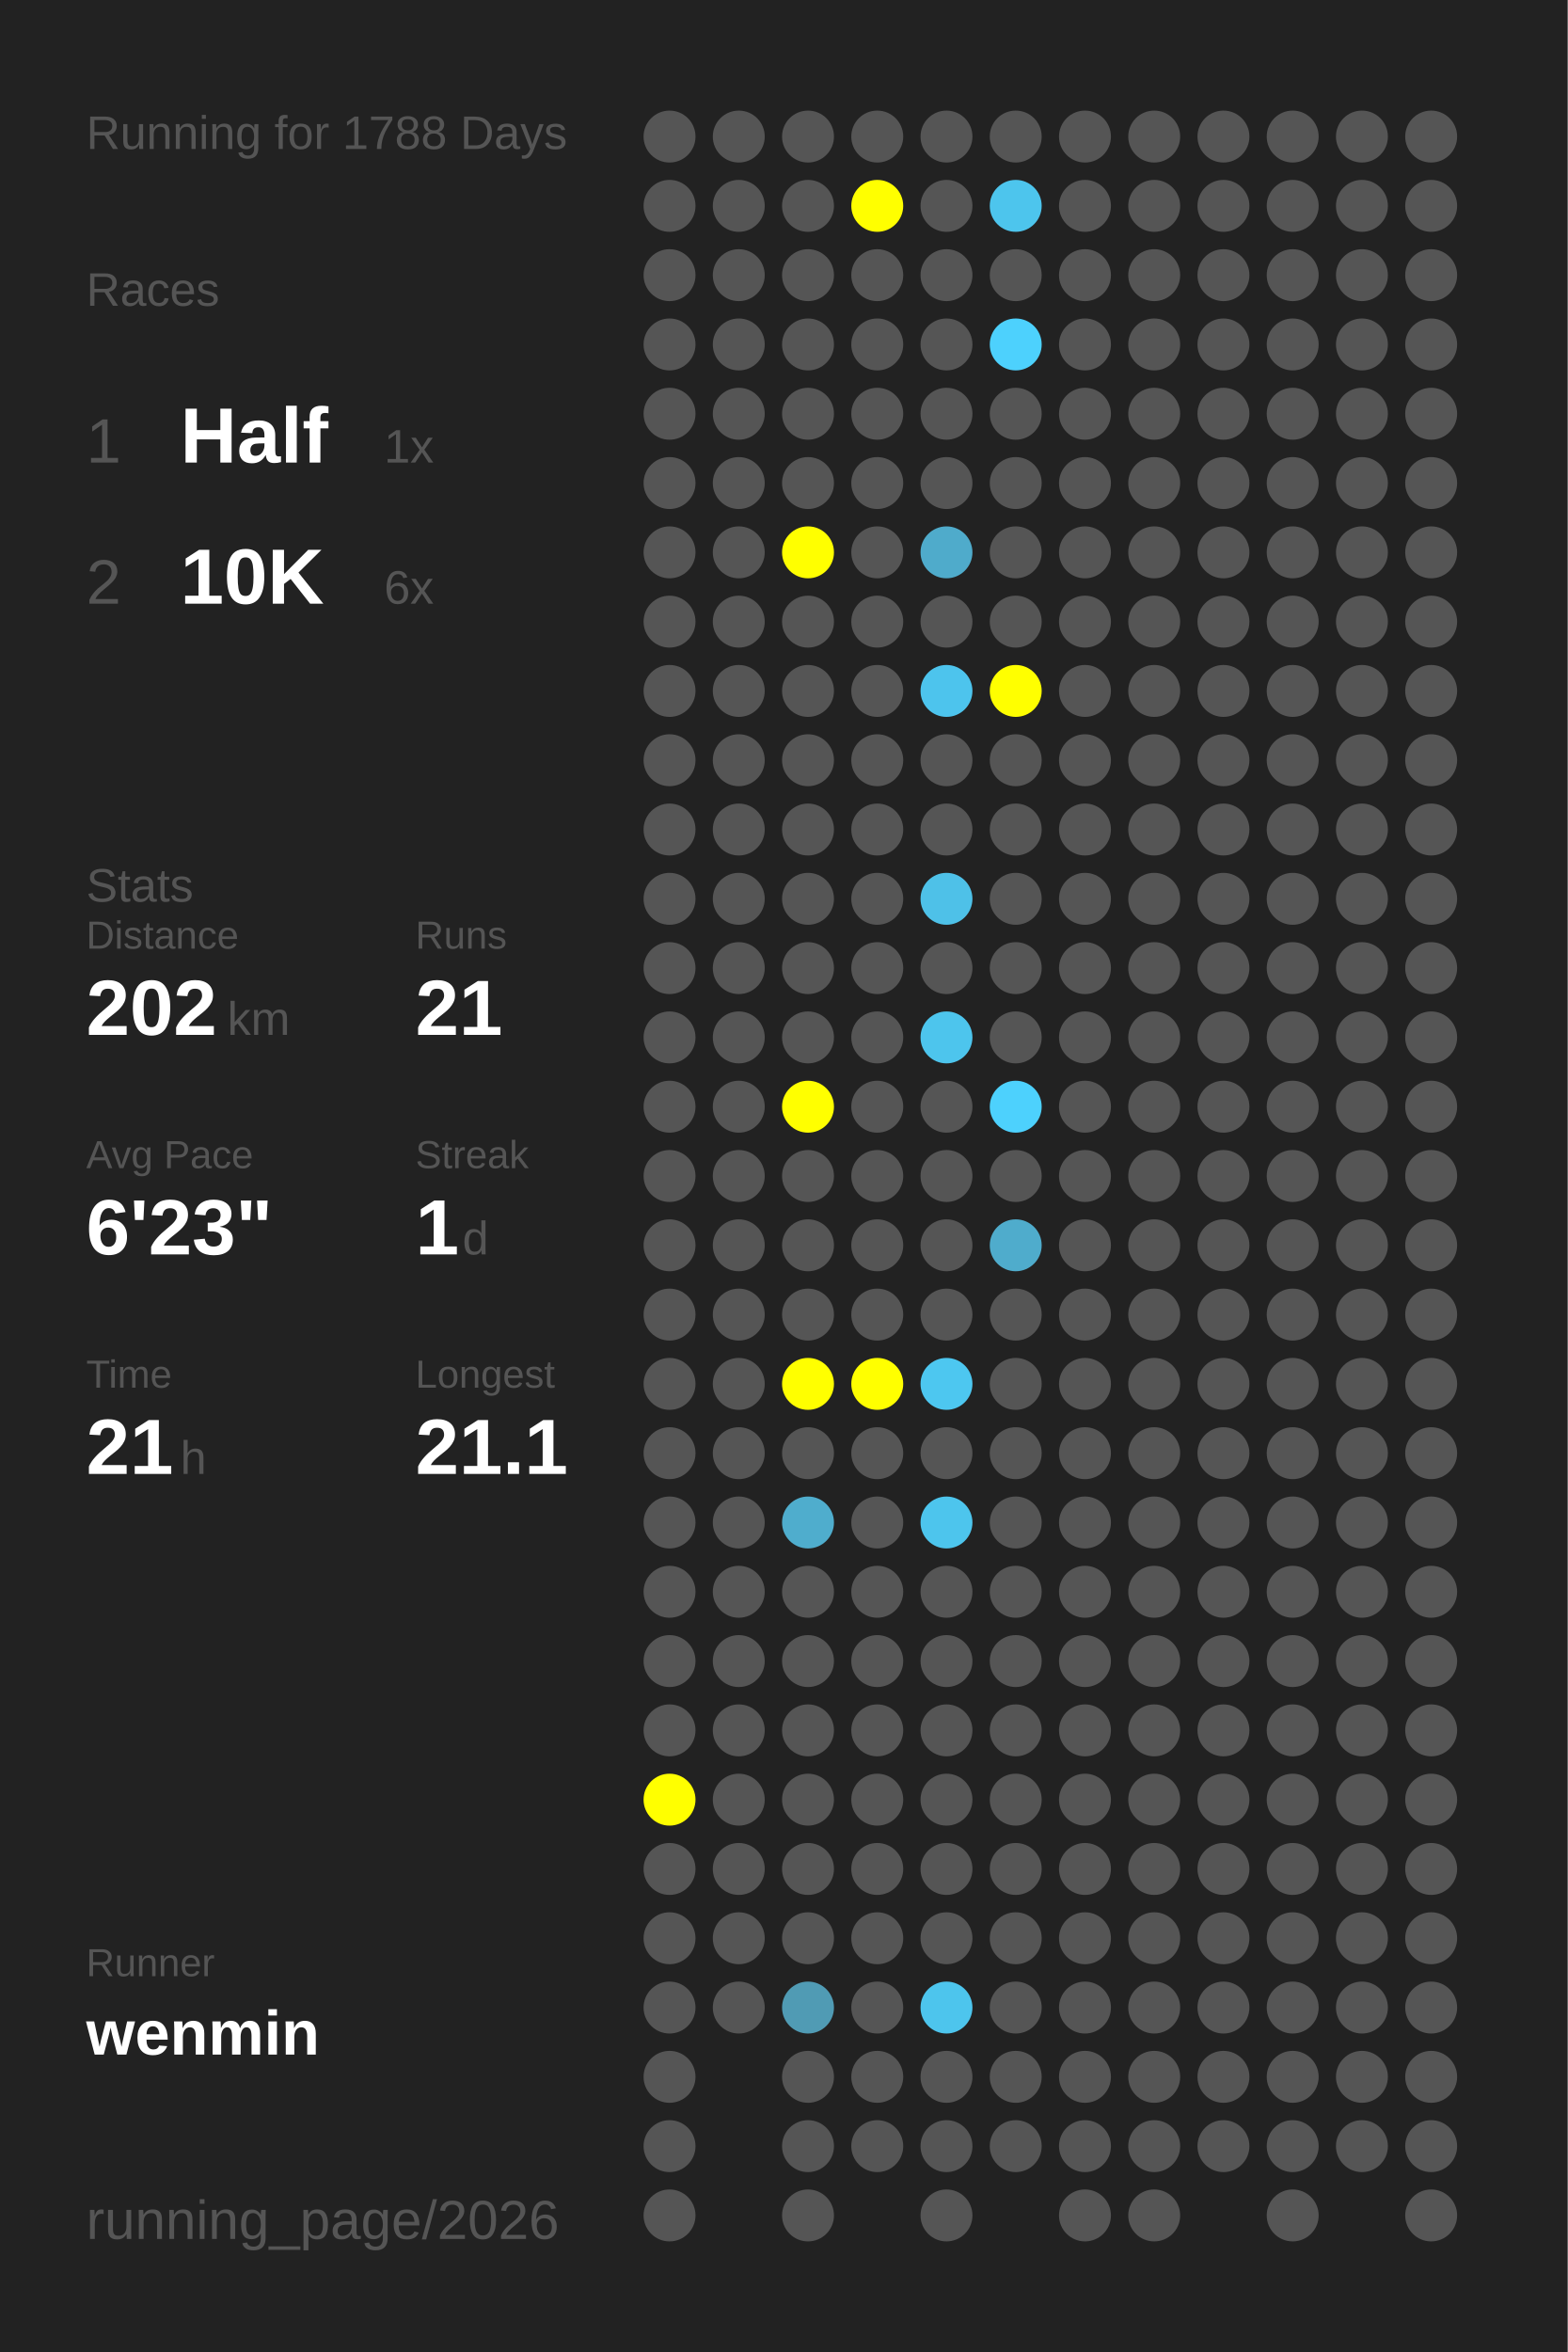
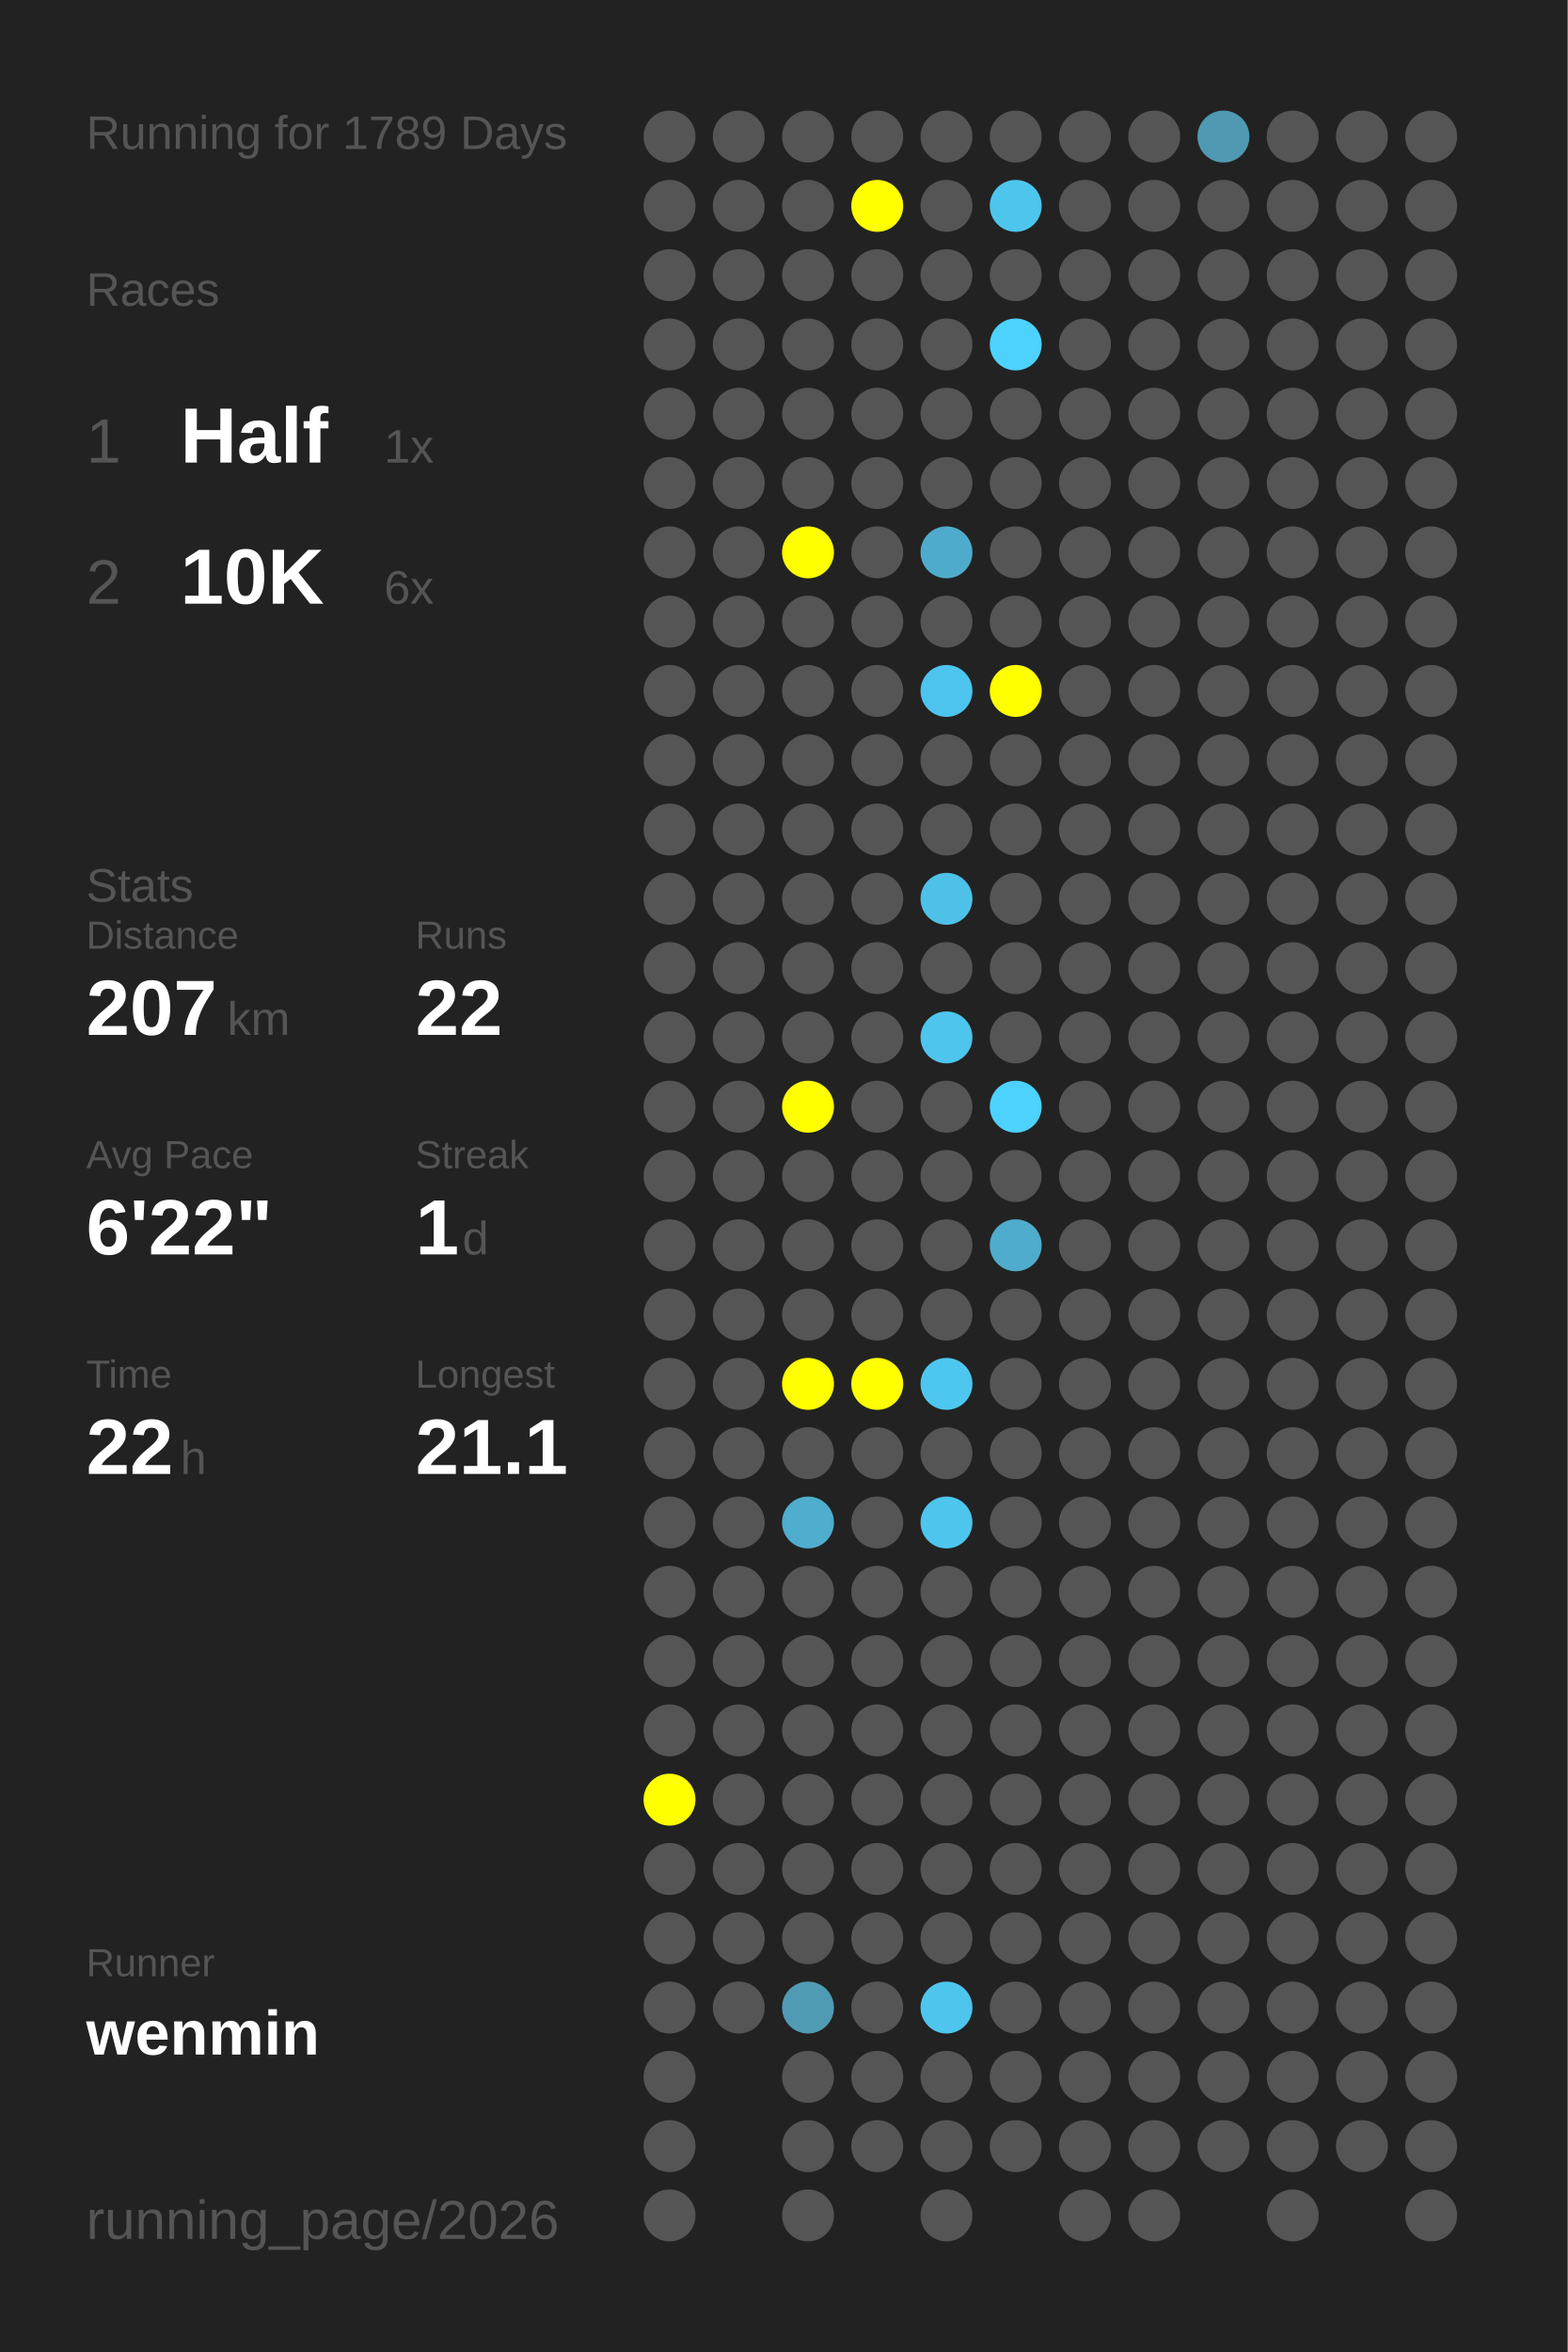
<svg xmlns="http://www.w3.org/2000/svg" baseProfile="full" height="300mm" version="1.1" viewBox="0,0,200,300" width="200mm">
  <defs />
  <rect fill="#222222" height="300" width="200" x="0" y="0" />
-   <text fill="#555555" style="font-size:6px; font-family:Arial;" x="11" y="19">Running for 1788 Days</text>
+   <text fill="#555555" style="font-size:6px; font-family:Arial;" x="11" y="19">Running for 1789 Days</text>
  <text fill="#555555" style="font-size:6px; font-family:Arial;" x="11" y="39">Races</text>
  <text fill="#555555" style="font-size:8px; font-family:Arial;" x="11" y="59">1</text>
  <text fill="#FFFFFF" style="font-size:10px; font-family:Arial; font-weight:bold;" x="23" y="59">Half</text>
  <text fill="#555555" style="font-size:6px; font-family:Arial;" x="49" y="59">1x</text>
  <text fill="#555555" style="font-size:8px; font-family:Arial;" x="11" y="77">2</text>
  <text fill="#FFFFFF" style="font-size:10px; font-family:Arial; font-weight:bold;" x="23" y="77">10K</text>
  <text fill="#555555" style="font-size:6px; font-family:Arial;" x="49" y="77">6x</text>
  <text fill="#555555" style="font-size:6px; font-family:Arial;" x="11" y="115">Stats</text>
  <text fill="#555555" style="font-size:5px; font-family:Arial;" x="11" y="121">Distance</text>
-   <text fill="#FFFFFF" style="font-size:10px; font-family:Arial; font-weight:bold;" x="11" y="132">202</text>
+   <text fill="#FFFFFF" style="font-size:10px; font-family:Arial; font-weight:bold;" x="11" y="132">207</text>
  <text fill="#555555" style="font-size:6px; font-family:Arial;" x="29" y="132">km</text>
  <text fill="#555555" style="font-size:5px; font-family:Arial;" x="53" y="121">Runs</text>
-   <text fill="#FFFFFF" style="font-size:10px; font-family:Arial; font-weight:bold;" x="53" y="132">21</text>
+   <text fill="#FFFFFF" style="font-size:10px; font-family:Arial; font-weight:bold;" x="53" y="132">22</text>
  <text fill="#555555" style="font-size:5px; font-family:Arial;" x="11" y="149">Avg Pace</text>
-   <text fill="#FFFFFF" style="font-size:10px; font-family:Arial; font-weight:bold;" x="11" y="160">6'23"</text>
+   <text fill="#FFFFFF" style="font-size:10px; font-family:Arial; font-weight:bold;" x="11" y="160">6'22"</text>
  <text fill="#555555" style="font-size:5px; font-family:Arial;" x="53" y="149">Streak</text>
  <text fill="#FFFFFF" style="font-size:10px; font-family:Arial; font-weight:bold;" x="53" y="160">1</text>
  <text fill="#555555" style="font-size:6px; font-family:Arial;" x="59" y="160">d</text>
  <text fill="#555555" style="font-size:5px; font-family:Arial;" x="11" y="177">Time</text>
-   <text fill="#FFFFFF" style="font-size:10px; font-family:Arial; font-weight:bold;" x="11" y="188">21</text>
+   <text fill="#FFFFFF" style="font-size:10px; font-family:Arial; font-weight:bold;" x="11" y="188">22</text>
  <text fill="#555555" style="font-size:6px; font-family:Arial;" x="23" y="188">h</text>
  <text fill="#555555" style="font-size:5px; font-family:Arial;" x="53" y="177">Longest</text>
  <text fill="#FFFFFF" style="font-size:10px; font-family:Arial; font-weight:bold;" x="53" y="188">21.1</text>
  <text fill="#555555" style="font-size:5px; font-family:Arial;" x="11" y="252.065">Runner</text>
  <text fill="#FFFFFF" style="font-size:8px; font-family:Arial; font-weight:bold;" x="11" y="262.065">wenmin</text>
  <text fill="#555555" style="font-size:7px; font-family:Arial;" x="11" y="285.581">running_page/2026</text>
  <circle cx="85.417" cy="17.419" fill="#555555" r="3.312" />
  <circle cx="85.417" cy="26.258" fill="#555555" r="3.312" />
  <circle cx="85.417" cy="35.097" fill="#555555" r="3.312" />
  <circle cx="85.417" cy="43.935" fill="#555555" r="3.312" />
  <circle cx="85.417" cy="52.774" fill="#555555" r="3.312" />
  <circle cx="85.417" cy="61.613" fill="#555555" r="3.312" />
  <circle cx="85.417" cy="70.452" fill="#555555" r="3.312" />
  <circle cx="85.417" cy="79.29" fill="#555555" r="3.312" />
  <circle cx="85.417" cy="88.129" fill="#555555" r="3.312" />
  <circle cx="85.417" cy="96.968" fill="#555555" r="3.312" />
  <circle cx="85.417" cy="105.806" fill="#555555" r="3.312" />
  <circle cx="85.417" cy="114.645" fill="#555555" r="3.312" />
  <circle cx="85.417" cy="123.484" fill="#555555" r="3.312" />
  <circle cx="85.417" cy="132.323" fill="#555555" r="3.312" />
  <circle cx="85.417" cy="141.161" fill="#555555" r="3.312" />
  <circle cx="85.417" cy="150" fill="#555555" r="3.312" />
  <circle cx="85.417" cy="158.839" fill="#555555" r="3.312" />
  <circle cx="85.417" cy="167.677" fill="#555555" r="3.312" />
  <circle cx="85.417" cy="176.516" fill="#555555" r="3.312" />
  <circle cx="85.417" cy="185.355" fill="#555555" r="3.312" />
  <circle cx="85.417" cy="194.194" fill="#555555" r="3.312" />
  <circle cx="85.417" cy="203.032" fill="#555555" r="3.312" />
  <circle cx="85.417" cy="211.871" fill="#555555" r="3.312" />
  <circle cx="85.417" cy="220.71" fill="#555555" r="3.312" />
  <circle cx="85.417" cy="229.548" fill="#FFFF00" r="3.312" />
  <circle cx="85.417" cy="238.387" fill="#555555" r="3.312" />
  <circle cx="85.417" cy="247.226" fill="#555555" r="3.312" />
  <circle cx="85.417" cy="256.065" fill="#555555" r="3.312" />
  <circle cx="85.417" cy="264.903" fill="#555555" r="3.312" />
  <circle cx="85.417" cy="273.742" fill="#555555" r="3.312" />
  <circle cx="85.417" cy="282.581" fill="#555555" r="3.312" />
  <circle cx="94.25" cy="17.419" fill="#555555" r="3.312" />
  <circle cx="94.25" cy="26.258" fill="#555555" r="3.312" />
  <circle cx="94.25" cy="35.097" fill="#555555" r="3.312" />
  <circle cx="94.25" cy="43.935" fill="#555555" r="3.312" />
  <circle cx="94.25" cy="52.774" fill="#555555" r="3.312" />
  <circle cx="94.25" cy="61.613" fill="#555555" r="3.312" />
  <circle cx="94.25" cy="70.452" fill="#555555" r="3.312" />
  <circle cx="94.25" cy="79.29" fill="#555555" r="3.312" />
  <circle cx="94.25" cy="88.129" fill="#555555" r="3.312" />
  <circle cx="94.25" cy="96.968" fill="#555555" r="3.312" />
  <circle cx="94.25" cy="105.806" fill="#555555" r="3.312" />
  <circle cx="94.25" cy="114.645" fill="#555555" r="3.312" />
  <circle cx="94.25" cy="123.484" fill="#555555" r="3.312" />
  <circle cx="94.25" cy="132.323" fill="#555555" r="3.312" />
  <circle cx="94.25" cy="141.161" fill="#555555" r="3.312" />
  <circle cx="94.25" cy="150" fill="#555555" r="3.312" />
  <circle cx="94.25" cy="158.839" fill="#555555" r="3.312" />
  <circle cx="94.25" cy="167.677" fill="#555555" r="3.312" />
  <circle cx="94.25" cy="176.516" fill="#555555" r="3.312" />
  <circle cx="94.25" cy="185.355" fill="#555555" r="3.312" />
  <circle cx="94.25" cy="194.194" fill="#555555" r="3.312" />
  <circle cx="94.25" cy="203.032" fill="#555555" r="3.312" />
  <circle cx="94.25" cy="211.871" fill="#555555" r="3.312" />
  <circle cx="94.25" cy="220.71" fill="#555555" r="3.312" />
  <circle cx="94.25" cy="229.548" fill="#555555" r="3.312" />
  <circle cx="94.25" cy="238.387" fill="#555555" r="3.312" />
  <circle cx="94.25" cy="247.226" fill="#555555" r="3.312" />
  <circle cx="94.25" cy="256.065" fill="#555555" r="3.312" />
  <circle cx="103.083" cy="17.419" fill="#555555" r="3.312" />
  <circle cx="103.083" cy="26.258" fill="#555555" r="3.312" />
  <circle cx="103.083" cy="35.097" fill="#555555" r="3.312" />
  <circle cx="103.083" cy="43.935" fill="#555555" r="3.312" />
  <circle cx="103.083" cy="52.774" fill="#555555" r="3.312" />
  <circle cx="103.083" cy="61.613" fill="#555555" r="3.312" />
  <circle cx="103.083" cy="70.452" fill="#FFFF00" r="3.312" />
  <circle cx="103.083" cy="79.29" fill="#555555" r="3.312" />
  <circle cx="103.083" cy="88.129" fill="#555555" r="3.312" />
  <circle cx="103.083" cy="96.968" fill="#555555" r="3.312" />
  <circle cx="103.083" cy="105.806" fill="#555555" r="3.312" />
  <circle cx="103.083" cy="114.645" fill="#555555" r="3.312" />
  <circle cx="103.083" cy="123.484" fill="#555555" r="3.312" />
  <circle cx="103.083" cy="132.323" fill="#555555" r="3.312" />
  <circle cx="103.083" cy="141.161" fill="#FFFF00" r="3.312" />
  <circle cx="103.083" cy="150" fill="#555555" r="3.312" />
  <circle cx="103.083" cy="158.839" fill="#555555" r="3.312" />
  <circle cx="103.083" cy="167.677" fill="#555555" r="3.312" />
  <circle cx="103.083" cy="176.516" fill="#FFFF00" r="3.312" />
  <circle cx="103.083" cy="185.355" fill="#555555" r="3.312" />
  <circle cx="103.083" cy="194.194" fill="#4fadcd" r="3.312" />
  <circle cx="103.083" cy="203.032" fill="#555555" r="3.312" />
  <circle cx="103.083" cy="211.871" fill="#555555" r="3.312" />
  <circle cx="103.083" cy="220.71" fill="#555555" r="3.312" />
  <circle cx="103.083" cy="229.548" fill="#555555" r="3.312" />
  <circle cx="103.083" cy="238.387" fill="#555555" r="3.312" />
  <circle cx="103.083" cy="247.226" fill="#555555" r="3.312" />
  <circle cx="103.083" cy="256.065" fill="#509bb4" r="3.312" />
  <circle cx="103.083" cy="264.903" fill="#555555" r="3.312" />
  <circle cx="103.083" cy="273.742" fill="#555555" r="3.312" />
  <circle cx="103.083" cy="282.581" fill="#555555" r="3.312" />
  <circle cx="111.917" cy="17.419" fill="#555555" r="3.312" />
  <circle cx="111.917" cy="26.258" fill="#FFFF00" r="3.312" />
  <circle cx="111.917" cy="35.097" fill="#555555" r="3.312" />
  <circle cx="111.917" cy="43.935" fill="#555555" r="3.312" />
  <circle cx="111.917" cy="52.774" fill="#555555" r="3.312" />
  <circle cx="111.917" cy="61.613" fill="#555555" r="3.312" />
  <circle cx="111.917" cy="70.452" fill="#555555" r="3.312" />
  <circle cx="111.917" cy="79.29" fill="#555555" r="3.312" />
  <circle cx="111.917" cy="88.129" fill="#555555" r="3.312" />
  <circle cx="111.917" cy="96.968" fill="#555555" r="3.312" />
  <circle cx="111.917" cy="105.806" fill="#555555" r="3.312" />
  <circle cx="111.917" cy="114.645" fill="#555555" r="3.312" />
  <circle cx="111.917" cy="123.484" fill="#555555" r="3.312" />
  <circle cx="111.917" cy="132.323" fill="#555555" r="3.312" />
  <circle cx="111.917" cy="141.161" fill="#555555" r="3.312" />
  <circle cx="111.917" cy="150" fill="#555555" r="3.312" />
  <circle cx="111.917" cy="158.839" fill="#555555" r="3.312" />
  <circle cx="111.917" cy="167.677" fill="#555555" r="3.312" />
  <circle cx="111.917" cy="176.516" fill="#FFFF00" r="3.312" />
  <circle cx="111.917" cy="185.355" fill="#555555" r="3.312" />
  <circle cx="111.917" cy="194.194" fill="#555555" r="3.312" />
  <circle cx="111.917" cy="203.032" fill="#555555" r="3.312" />
  <circle cx="111.917" cy="211.871" fill="#555555" r="3.312" />
  <circle cx="111.917" cy="220.71" fill="#555555" r="3.312" />
  <circle cx="111.917" cy="229.548" fill="#555555" r="3.312" />
  <circle cx="111.917" cy="238.387" fill="#555555" r="3.312" />
  <circle cx="111.917" cy="247.226" fill="#555555" r="3.312" />
  <circle cx="111.917" cy="256.065" fill="#555555" r="3.312" />
  <circle cx="111.917" cy="264.903" fill="#555555" r="3.312" />
  <circle cx="111.917" cy="273.742" fill="#555555" r="3.312" />
  <circle cx="120.75" cy="17.419" fill="#555555" r="3.312" />
  <circle cx="120.75" cy="26.258" fill="#555555" r="3.312" />
  <circle cx="120.75" cy="35.097" fill="#555555" r="3.312" />
  <circle cx="120.75" cy="43.935" fill="#555555" r="3.312" />
  <circle cx="120.75" cy="52.774" fill="#555555" r="3.312" />
  <circle cx="120.75" cy="61.613" fill="#555555" r="3.312" />
  <circle cx="120.75" cy="70.452" fill="#4fabcb" r="3.312" />
  <circle cx="120.75" cy="79.29" fill="#555555" r="3.312" />
  <circle cx="120.75" cy="88.129" fill="#4dc4ed" r="3.312" />
  <circle cx="120.75" cy="96.968" fill="#555555" r="3.312" />
  <circle cx="120.75" cy="105.806" fill="#555555" r="3.312" />
  <circle cx="120.75" cy="114.645" fill="#4ec1e8" r="3.312" />
  <circle cx="120.75" cy="123.484" fill="#555555" r="3.312" />
  <circle cx="120.75" cy="132.323" fill="#4dc5ed" r="3.312" />
  <circle cx="120.75" cy="141.161" fill="#555555" r="3.312" />
  <circle cx="120.75" cy="150" fill="#555555" r="3.312" />
  <circle cx="120.75" cy="158.839" fill="#555555" r="3.312" />
  <circle cx="120.75" cy="167.677" fill="#555555" r="3.312" />
  <circle cx="120.75" cy="176.516" fill="#4dc7f0" r="3.312" />
  <circle cx="120.75" cy="185.355" fill="#555555" r="3.312" />
  <circle cx="120.75" cy="194.194" fill="#4dc5ed" r="3.312" />
  <circle cx="120.75" cy="203.032" fill="#555555" r="3.312" />
  <circle cx="120.75" cy="211.871" fill="#555555" r="3.312" />
  <circle cx="120.75" cy="220.71" fill="#555555" r="3.312" />
  <circle cx="120.75" cy="229.548" fill="#555555" r="3.312" />
  <circle cx="120.75" cy="238.387" fill="#555555" r="3.312" />
  <circle cx="120.75" cy="247.226" fill="#555555" r="3.312" />
  <circle cx="120.75" cy="256.065" fill="#4dc5ed" r="3.312" />
  <circle cx="120.75" cy="264.903" fill="#555555" r="3.312" />
  <circle cx="120.75" cy="273.742" fill="#555555" r="3.312" />
  <circle cx="120.75" cy="282.581" fill="#555555" r="3.312" />
  <circle cx="129.583" cy="17.419" fill="#555555" r="3.312" />
  <circle cx="129.583" cy="26.258" fill="#4dc5ed" r="3.312" />
  <circle cx="129.583" cy="35.097" fill="#555555" r="3.312" />
  <circle cx="129.583" cy="43.935" fill="#4dd1fd" r="3.312" />
  <circle cx="129.583" cy="52.774" fill="#555555" r="3.312" />
  <circle cx="129.583" cy="61.613" fill="#555555" r="3.312" />
  <circle cx="129.583" cy="70.452" fill="#555555" r="3.312" />
  <circle cx="129.583" cy="79.29" fill="#555555" r="3.312" />
  <circle cx="129.583" cy="88.129" fill="#FFFF00" r="3.312" />
  <circle cx="129.583" cy="96.968" fill="#555555" r="3.312" />
  <circle cx="129.583" cy="105.806" fill="#555555" r="3.312" />
  <circle cx="129.583" cy="114.645" fill="#555555" r="3.312" />
  <circle cx="129.583" cy="123.484" fill="#555555" r="3.312" />
  <circle cx="129.583" cy="132.323" fill="#555555" r="3.312" />
  <circle cx="129.583" cy="141.161" fill="#4dd1fd" r="3.312" />
  <circle cx="129.583" cy="150" fill="#555555" r="3.312" />
  <circle cx="129.583" cy="158.839" fill="#4faccc" r="3.312" />
  <circle cx="129.583" cy="167.677" fill="#555555" r="3.312" />
  <circle cx="129.583" cy="176.516" fill="#555555" r="3.312" />
  <circle cx="129.583" cy="185.355" fill="#555555" r="3.312" />
  <circle cx="129.583" cy="194.194" fill="#555555" r="3.312" />
  <circle cx="129.583" cy="203.032" fill="#555555" r="3.312" />
  <circle cx="129.583" cy="211.871" fill="#555555" r="3.312" />
  <circle cx="129.583" cy="220.71" fill="#555555" r="3.312" />
  <circle cx="129.583" cy="229.548" fill="#555555" r="3.312" />
  <circle cx="129.583" cy="238.387" fill="#555555" r="3.312" />
  <circle cx="129.583" cy="247.226" fill="#555555" r="3.312" />
  <circle cx="129.583" cy="256.065" fill="#555555" r="3.312" />
  <circle cx="129.583" cy="264.903" fill="#555555" r="3.312" />
  <circle cx="129.583" cy="273.742" fill="#555555" r="3.312" />
  <circle cx="138.417" cy="17.419" fill="#555555" r="3.312" />
  <circle cx="138.417" cy="26.258" fill="#555555" r="3.312" />
  <circle cx="138.417" cy="35.097" fill="#555555" r="3.312" />
  <circle cx="138.417" cy="43.935" fill="#555555" r="3.312" />
  <circle cx="138.417" cy="52.774" fill="#555555" r="3.312" />
  <circle cx="138.417" cy="61.613" fill="#555555" r="3.312" />
  <circle cx="138.417" cy="70.452" fill="#555555" r="3.312" />
  <circle cx="138.417" cy="79.29" fill="#555555" r="3.312" />
  <circle cx="138.417" cy="88.129" fill="#555555" r="3.312" />
  <circle cx="138.417" cy="96.968" fill="#555555" r="3.312" />
  <circle cx="138.417" cy="105.806" fill="#555555" r="3.312" />
  <circle cx="138.417" cy="114.645" fill="#555555" r="3.312" />
  <circle cx="138.417" cy="123.484" fill="#555555" r="3.312" />
  <circle cx="138.417" cy="132.323" fill="#555555" r="3.312" />
  <circle cx="138.417" cy="141.161" fill="#555555" r="3.312" />
  <circle cx="138.417" cy="150" fill="#555555" r="3.312" />
  <circle cx="138.417" cy="158.839" fill="#555555" r="3.312" />
  <circle cx="138.417" cy="167.677" fill="#555555" r="3.312" />
  <circle cx="138.417" cy="176.516" fill="#555555" r="3.312" />
  <circle cx="138.417" cy="185.355" fill="#555555" r="3.312" />
  <circle cx="138.417" cy="194.194" fill="#555555" r="3.312" />
  <circle cx="138.417" cy="203.032" fill="#555555" r="3.312" />
  <circle cx="138.417" cy="211.871" fill="#555555" r="3.312" />
  <circle cx="138.417" cy="220.71" fill="#555555" r="3.312" />
  <circle cx="138.417" cy="229.548" fill="#555555" r="3.312" />
  <circle cx="138.417" cy="238.387" fill="#555555" r="3.312" />
  <circle cx="138.417" cy="247.226" fill="#555555" r="3.312" />
  <circle cx="138.417" cy="256.065" fill="#555555" r="3.312" />
  <circle cx="138.417" cy="264.903" fill="#555555" r="3.312" />
  <circle cx="138.417" cy="273.742" fill="#555555" r="3.312" />
  <circle cx="138.417" cy="282.581" fill="#555555" r="3.312" />
  <circle cx="147.25" cy="17.419" fill="#555555" r="3.312" />
  <circle cx="147.25" cy="26.258" fill="#555555" r="3.312" />
  <circle cx="147.25" cy="35.097" fill="#555555" r="3.312" />
  <circle cx="147.25" cy="43.935" fill="#555555" r="3.312" />
  <circle cx="147.25" cy="52.774" fill="#555555" r="3.312" />
  <circle cx="147.25" cy="61.613" fill="#555555" r="3.312" />
  <circle cx="147.25" cy="70.452" fill="#555555" r="3.312" />
  <circle cx="147.25" cy="79.29" fill="#555555" r="3.312" />
  <circle cx="147.25" cy="88.129" fill="#555555" r="3.312" />
  <circle cx="147.25" cy="96.968" fill="#555555" r="3.312" />
  <circle cx="147.25" cy="105.806" fill="#555555" r="3.312" />
  <circle cx="147.25" cy="114.645" fill="#555555" r="3.312" />
  <circle cx="147.25" cy="123.484" fill="#555555" r="3.312" />
  <circle cx="147.25" cy="132.323" fill="#555555" r="3.312" />
  <circle cx="147.25" cy="141.161" fill="#555555" r="3.312" />
  <circle cx="147.25" cy="150" fill="#555555" r="3.312" />
  <circle cx="147.25" cy="158.839" fill="#555555" r="3.312" />
  <circle cx="147.25" cy="167.677" fill="#555555" r="3.312" />
  <circle cx="147.25" cy="176.516" fill="#555555" r="3.312" />
  <circle cx="147.25" cy="185.355" fill="#555555" r="3.312" />
  <circle cx="147.25" cy="194.194" fill="#555555" r="3.312" />
  <circle cx="147.25" cy="203.032" fill="#555555" r="3.312" />
  <circle cx="147.25" cy="211.871" fill="#555555" r="3.312" />
  <circle cx="147.25" cy="220.71" fill="#555555" r="3.312" />
  <circle cx="147.25" cy="229.548" fill="#555555" r="3.312" />
  <circle cx="147.25" cy="238.387" fill="#555555" r="3.312" />
  <circle cx="147.25" cy="247.226" fill="#555555" r="3.312" />
  <circle cx="147.25" cy="256.065" fill="#555555" r="3.312" />
  <circle cx="147.25" cy="264.903" fill="#555555" r="3.312" />
  <circle cx="147.25" cy="273.742" fill="#555555" r="3.312" />
  <circle cx="147.25" cy="282.581" fill="#555555" r="3.312" />
-   <circle cx="156.083" cy="17.419" fill="#555555" r="3.312" />
+   <circle cx="156.083" cy="17.419" fill="#5099b2" r="3.312" />
  <circle cx="156.083" cy="26.258" fill="#555555" r="3.312" />
  <circle cx="156.083" cy="35.097" fill="#555555" r="3.312" />
  <circle cx="156.083" cy="43.935" fill="#555555" r="3.312" />
  <circle cx="156.083" cy="52.774" fill="#555555" r="3.312" />
  <circle cx="156.083" cy="61.613" fill="#555555" r="3.312" />
  <circle cx="156.083" cy="70.452" fill="#555555" r="3.312" />
  <circle cx="156.083" cy="79.29" fill="#555555" r="3.312" />
  <circle cx="156.083" cy="88.129" fill="#555555" r="3.312" />
  <circle cx="156.083" cy="96.968" fill="#555555" r="3.312" />
  <circle cx="156.083" cy="105.806" fill="#555555" r="3.312" />
  <circle cx="156.083" cy="114.645" fill="#555555" r="3.312" />
  <circle cx="156.083" cy="123.484" fill="#555555" r="3.312" />
  <circle cx="156.083" cy="132.323" fill="#555555" r="3.312" />
  <circle cx="156.083" cy="141.161" fill="#555555" r="3.312" />
  <circle cx="156.083" cy="150" fill="#555555" r="3.312" />
  <circle cx="156.083" cy="158.839" fill="#555555" r="3.312" />
  <circle cx="156.083" cy="167.677" fill="#555555" r="3.312" />
  <circle cx="156.083" cy="176.516" fill="#555555" r="3.312" />
  <circle cx="156.083" cy="185.355" fill="#555555" r="3.312" />
  <circle cx="156.083" cy="194.194" fill="#555555" r="3.312" />
  <circle cx="156.083" cy="203.032" fill="#555555" r="3.312" />
  <circle cx="156.083" cy="211.871" fill="#555555" r="3.312" />
  <circle cx="156.083" cy="220.71" fill="#555555" r="3.312" />
  <circle cx="156.083" cy="229.548" fill="#555555" r="3.312" />
  <circle cx="156.083" cy="238.387" fill="#555555" r="3.312" />
  <circle cx="156.083" cy="247.226" fill="#555555" r="3.312" />
  <circle cx="156.083" cy="256.065" fill="#555555" r="3.312" />
  <circle cx="156.083" cy="264.903" fill="#555555" r="3.312" />
  <circle cx="156.083" cy="273.742" fill="#555555" r="3.312" />
  <circle cx="164.917" cy="17.419" fill="#555555" r="3.312" />
  <circle cx="164.917" cy="26.258" fill="#555555" r="3.312" />
  <circle cx="164.917" cy="35.097" fill="#555555" r="3.312" />
  <circle cx="164.917" cy="43.935" fill="#555555" r="3.312" />
  <circle cx="164.917" cy="52.774" fill="#555555" r="3.312" />
  <circle cx="164.917" cy="61.613" fill="#555555" r="3.312" />
  <circle cx="164.917" cy="70.452" fill="#555555" r="3.312" />
  <circle cx="164.917" cy="79.29" fill="#555555" r="3.312" />
  <circle cx="164.917" cy="88.129" fill="#555555" r="3.312" />
  <circle cx="164.917" cy="96.968" fill="#555555" r="3.312" />
  <circle cx="164.917" cy="105.806" fill="#555555" r="3.312" />
  <circle cx="164.917" cy="114.645" fill="#555555" r="3.312" />
  <circle cx="164.917" cy="123.484" fill="#555555" r="3.312" />
  <circle cx="164.917" cy="132.323" fill="#555555" r="3.312" />
  <circle cx="164.917" cy="141.161" fill="#555555" r="3.312" />
  <circle cx="164.917" cy="150" fill="#555555" r="3.312" />
  <circle cx="164.917" cy="158.839" fill="#555555" r="3.312" />
  <circle cx="164.917" cy="167.677" fill="#555555" r="3.312" />
  <circle cx="164.917" cy="176.516" fill="#555555" r="3.312" />
  <circle cx="164.917" cy="185.355" fill="#555555" r="3.312" />
  <circle cx="164.917" cy="194.194" fill="#555555" r="3.312" />
  <circle cx="164.917" cy="203.032" fill="#555555" r="3.312" />
  <circle cx="164.917" cy="211.871" fill="#555555" r="3.312" />
  <circle cx="164.917" cy="220.71" fill="#555555" r="3.312" />
  <circle cx="164.917" cy="229.548" fill="#555555" r="3.312" />
  <circle cx="164.917" cy="238.387" fill="#555555" r="3.312" />
  <circle cx="164.917" cy="247.226" fill="#555555" r="3.312" />
  <circle cx="164.917" cy="256.065" fill="#555555" r="3.312" />
  <circle cx="164.917" cy="264.903" fill="#555555" r="3.312" />
  <circle cx="164.917" cy="273.742" fill="#555555" r="3.312" />
  <circle cx="164.917" cy="282.581" fill="#555555" r="3.312" />
  <circle cx="173.75" cy="17.419" fill="#555555" r="3.312" />
  <circle cx="173.75" cy="26.258" fill="#555555" r="3.312" />
  <circle cx="173.75" cy="35.097" fill="#555555" r="3.312" />
  <circle cx="173.75" cy="43.935" fill="#555555" r="3.312" />
  <circle cx="173.75" cy="52.774" fill="#555555" r="3.312" />
  <circle cx="173.75" cy="61.613" fill="#555555" r="3.312" />
  <circle cx="173.75" cy="70.452" fill="#555555" r="3.312" />
  <circle cx="173.75" cy="79.29" fill="#555555" r="3.312" />
  <circle cx="173.75" cy="88.129" fill="#555555" r="3.312" />
  <circle cx="173.75" cy="96.968" fill="#555555" r="3.312" />
  <circle cx="173.75" cy="105.806" fill="#555555" r="3.312" />
  <circle cx="173.75" cy="114.645" fill="#555555" r="3.312" />
  <circle cx="173.75" cy="123.484" fill="#555555" r="3.312" />
  <circle cx="173.75" cy="132.323" fill="#555555" r="3.312" />
  <circle cx="173.75" cy="141.161" fill="#555555" r="3.312" />
  <circle cx="173.75" cy="150" fill="#555555" r="3.312" />
  <circle cx="173.75" cy="158.839" fill="#555555" r="3.312" />
  <circle cx="173.75" cy="167.677" fill="#555555" r="3.312" />
  <circle cx="173.75" cy="176.516" fill="#555555" r="3.312" />
  <circle cx="173.75" cy="185.355" fill="#555555" r="3.312" />
  <circle cx="173.75" cy="194.194" fill="#555555" r="3.312" />
  <circle cx="173.75" cy="203.032" fill="#555555" r="3.312" />
  <circle cx="173.75" cy="211.871" fill="#555555" r="3.312" />
  <circle cx="173.75" cy="220.71" fill="#555555" r="3.312" />
  <circle cx="173.75" cy="229.548" fill="#555555" r="3.312" />
  <circle cx="173.75" cy="238.387" fill="#555555" r="3.312" />
  <circle cx="173.75" cy="247.226" fill="#555555" r="3.312" />
  <circle cx="173.75" cy="256.065" fill="#555555" r="3.312" />
  <circle cx="173.75" cy="264.903" fill="#555555" r="3.312" />
  <circle cx="173.75" cy="273.742" fill="#555555" r="3.312" />
  <circle cx="182.583" cy="17.419" fill="#555555" r="3.312" />
  <circle cx="182.583" cy="26.258" fill="#555555" r="3.312" />
  <circle cx="182.583" cy="35.097" fill="#555555" r="3.312" />
  <circle cx="182.583" cy="43.935" fill="#555555" r="3.312" />
  <circle cx="182.583" cy="52.774" fill="#555555" r="3.312" />
  <circle cx="182.583" cy="61.613" fill="#555555" r="3.312" />
  <circle cx="182.583" cy="70.452" fill="#555555" r="3.312" />
  <circle cx="182.583" cy="79.29" fill="#555555" r="3.312" />
  <circle cx="182.583" cy="88.129" fill="#555555" r="3.312" />
  <circle cx="182.583" cy="96.968" fill="#555555" r="3.312" />
  <circle cx="182.583" cy="105.806" fill="#555555" r="3.312" />
  <circle cx="182.583" cy="114.645" fill="#555555" r="3.312" />
  <circle cx="182.583" cy="123.484" fill="#555555" r="3.312" />
  <circle cx="182.583" cy="132.323" fill="#555555" r="3.312" />
  <circle cx="182.583" cy="141.161" fill="#555555" r="3.312" />
  <circle cx="182.583" cy="150" fill="#555555" r="3.312" />
  <circle cx="182.583" cy="158.839" fill="#555555" r="3.312" />
  <circle cx="182.583" cy="167.677" fill="#555555" r="3.312" />
  <circle cx="182.583" cy="176.516" fill="#555555" r="3.312" />
  <circle cx="182.583" cy="185.355" fill="#555555" r="3.312" />
  <circle cx="182.583" cy="194.194" fill="#555555" r="3.312" />
  <circle cx="182.583" cy="203.032" fill="#555555" r="3.312" />
  <circle cx="182.583" cy="211.871" fill="#555555" r="3.312" />
  <circle cx="182.583" cy="220.71" fill="#555555" r="3.312" />
  <circle cx="182.583" cy="229.548" fill="#555555" r="3.312" />
  <circle cx="182.583" cy="238.387" fill="#555555" r="3.312" />
  <circle cx="182.583" cy="247.226" fill="#555555" r="3.312" />
  <circle cx="182.583" cy="256.065" fill="#555555" r="3.312" />
  <circle cx="182.583" cy="264.903" fill="#555555" r="3.312" />
  <circle cx="182.583" cy="273.742" fill="#555555" r="3.312" />
  <circle cx="182.583" cy="282.581" fill="#555555" r="3.312" />
</svg>
